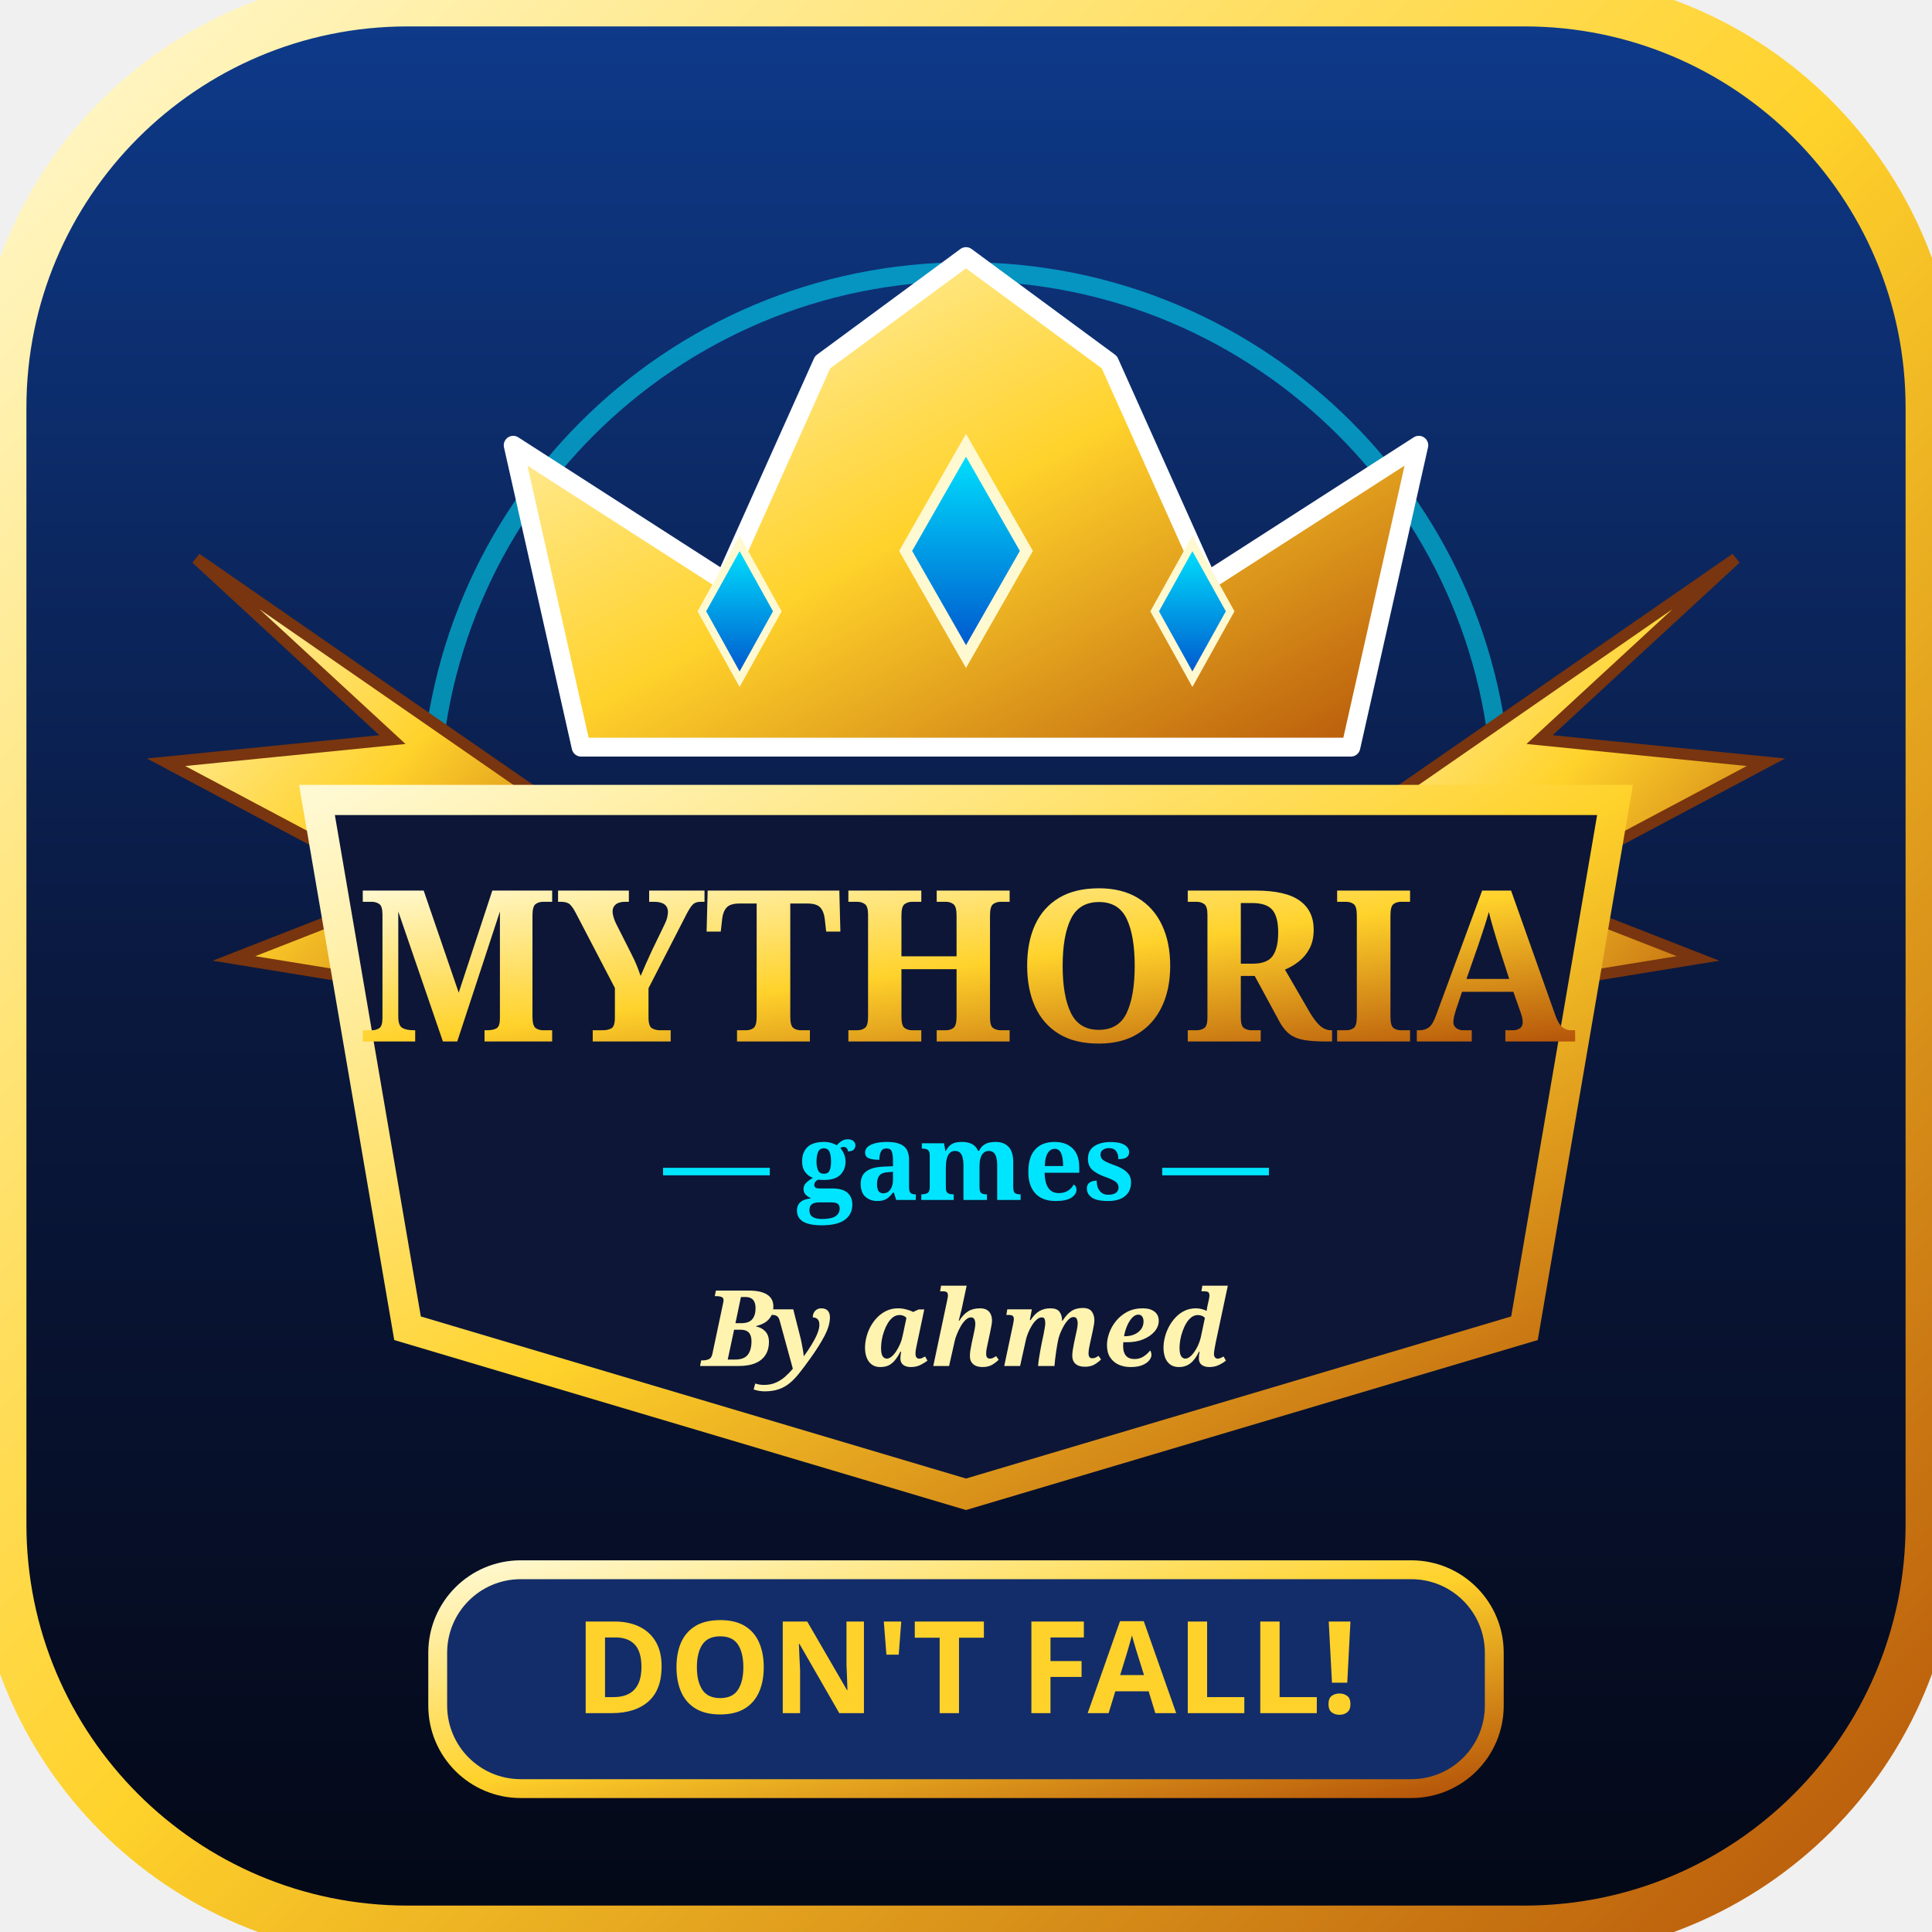
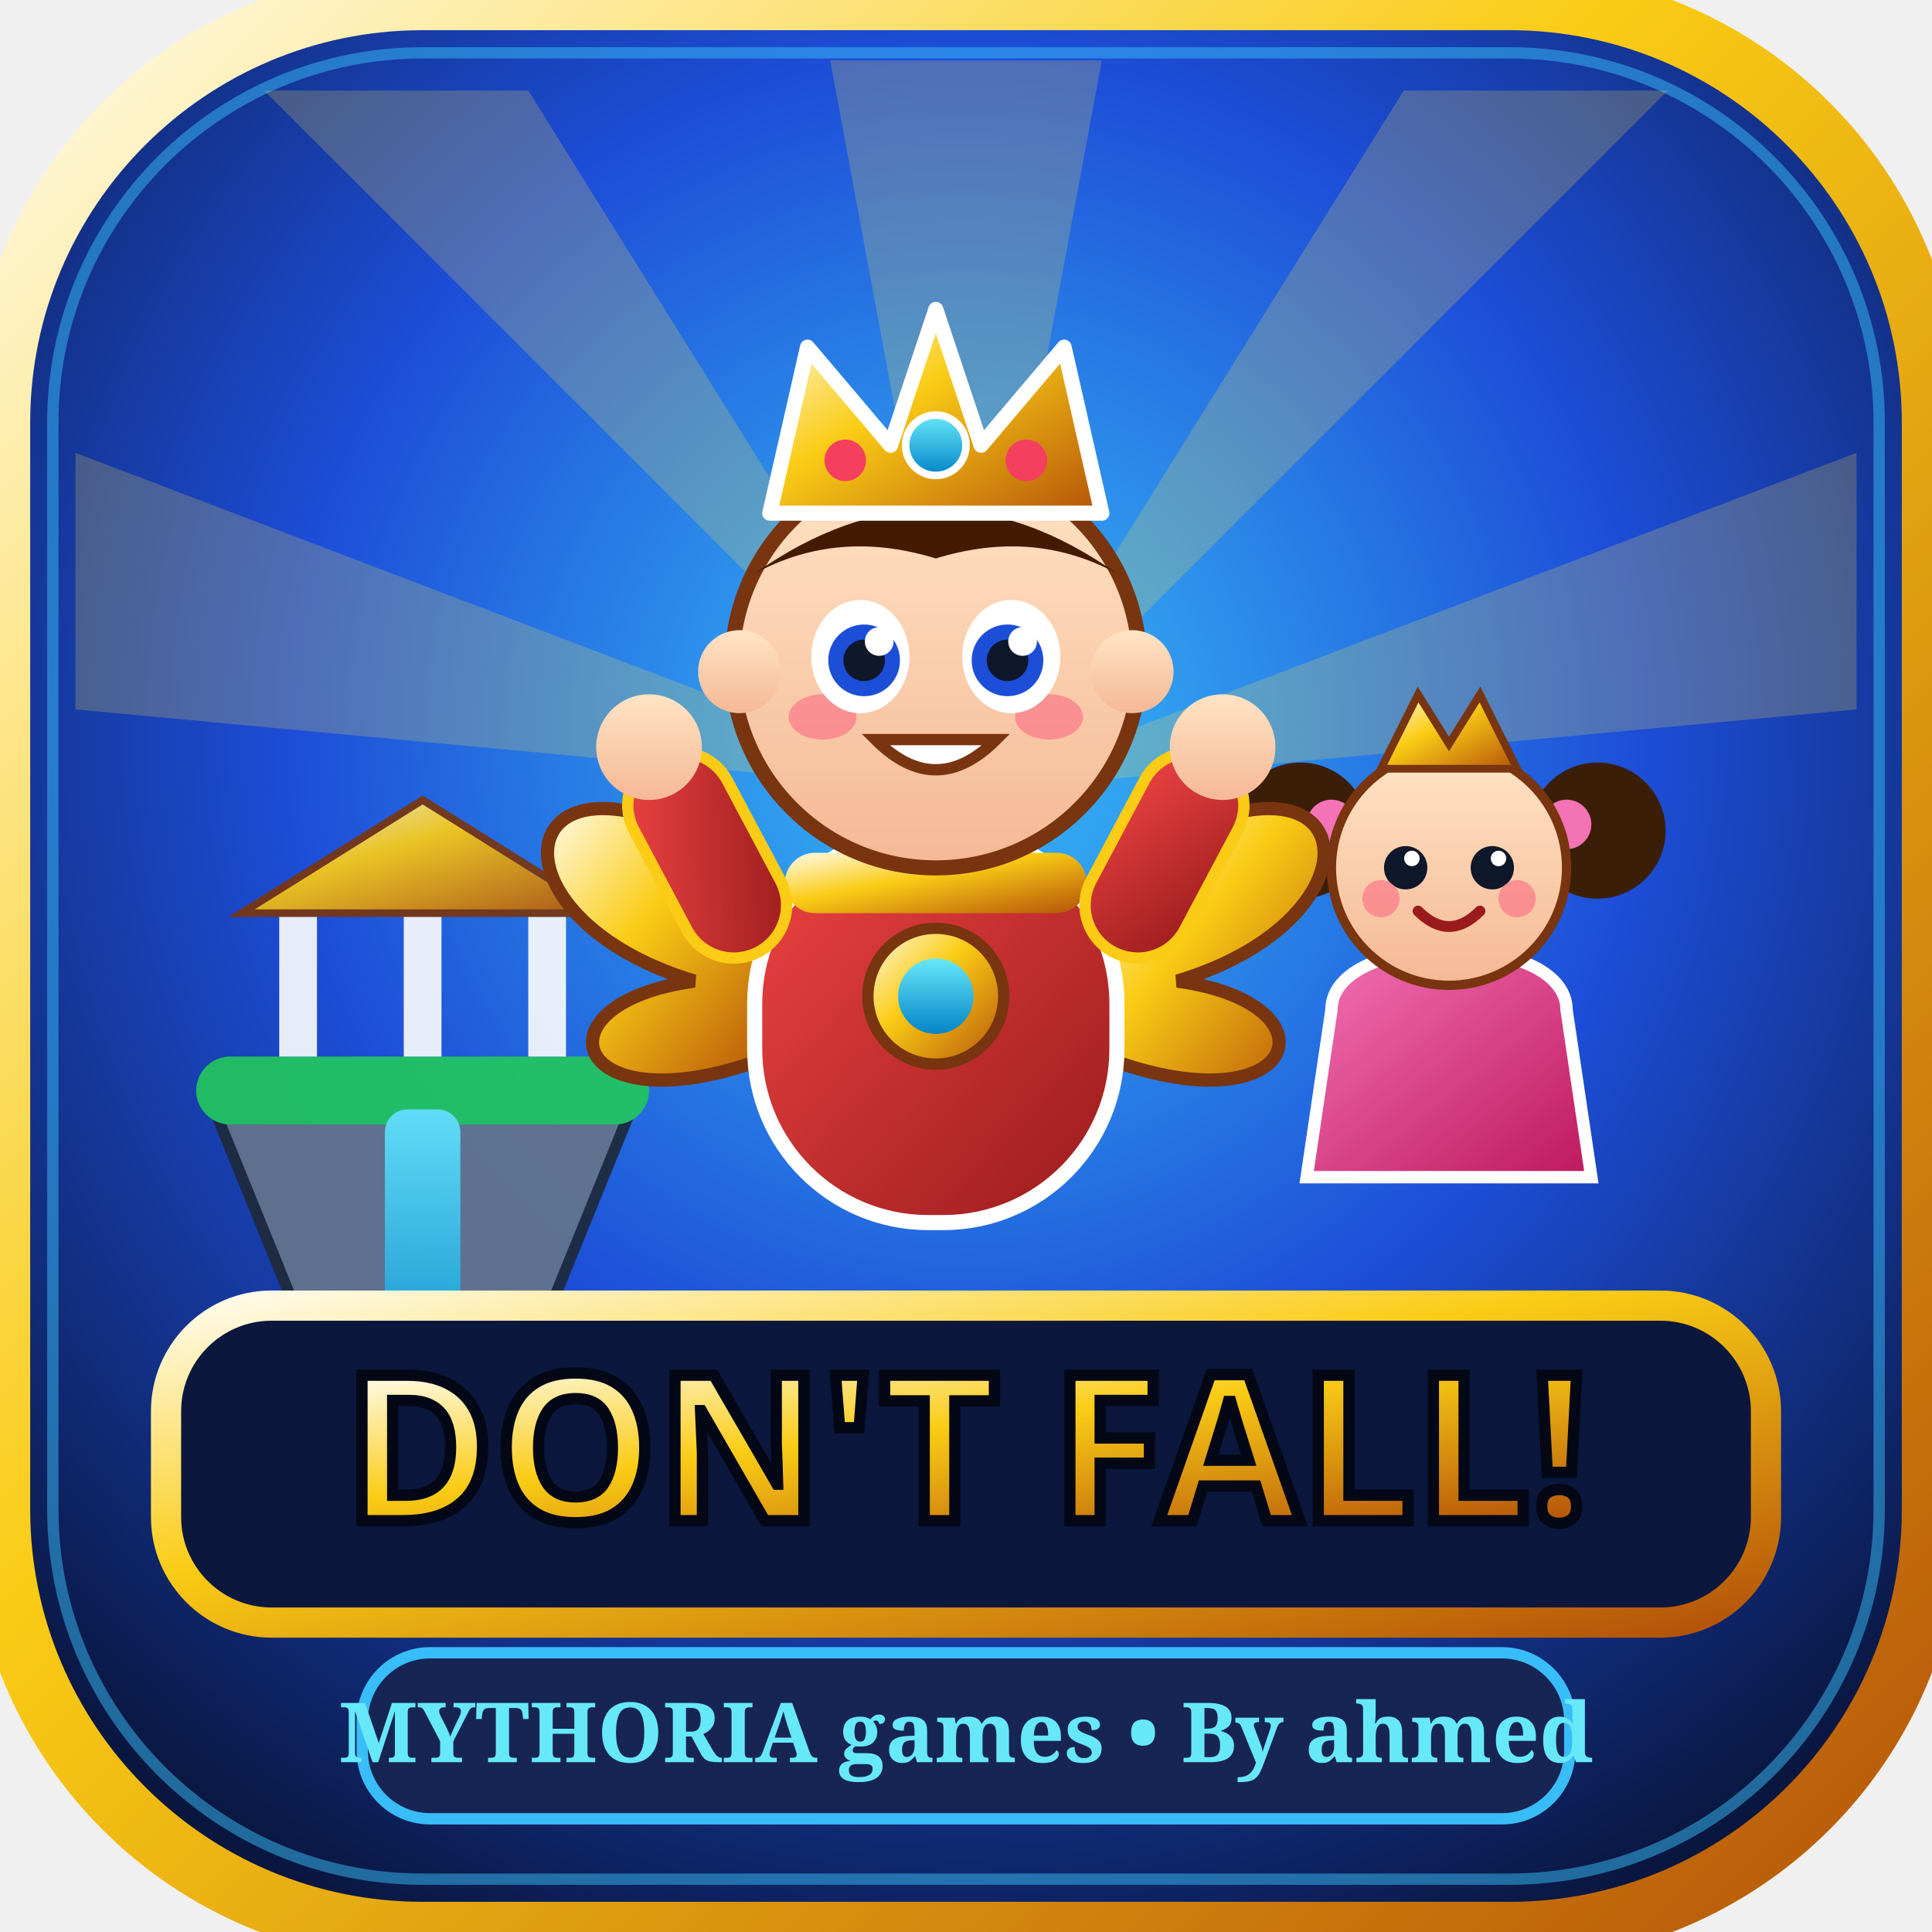
<svg xmlns="http://www.w3.org/2000/svg" width="512" height="512" viewBox="0 0 512 512">
  <defs>
-     <linearGradient id="bg" x1="0%" y1="0%" x2="0%" y2="100%">
-       <stop offset="0%" stop-color="#0E3B8C" />
-       <stop offset="50%" stop-color="#0A1940" />
-       <stop offset="100%" stop-color="#040816" />
-     </linearGradient>
+     <radialGradient id="sky" cx="50%" cy="38%" r="72%">
+       <stop offset="0%" stop-color="#38BDF8" />
+       <stop offset="48%" stop-color="#1D4ED8" />
+       <stop offset="100%" stop-color="#07102E" />
+     </radialGradient>
    <linearGradient id="gold" x1="0%" y1="0%" x2="100%" y2="100%">
-       <stop offset="0%" stop-color="#FFF9D2" />
-       <stop offset="50%" stop-color="#FFD22B" />
+       <stop offset="0%" stop-color="#FFFBEB" />
+       <stop offset="42%" stop-color="#FACC15" />
      <stop offset="100%" stop-color="#B45309" />
    </linearGradient>
+     <linearGradient id="skin" x1="0%" y1="0%" x2="0%" y2="100%">
+       <stop offset="0%" stop-color="#FFE4C4" />
+       <stop offset="100%" stop-color="#F5B895" />
+     </linearGradient>
+     <linearGradient id="hoodie" x1="0%" y1="0%" x2="100%" y2="100%">
+       <stop offset="0%" stop-color="#EF4444" />
+       <stop offset="100%" stop-color="#991B1B" />
+     </linearGradient>
    <linearGradient id="sapphire" x1="0%" y1="0%" x2="0%" y2="100%">
-       <stop offset="0%" stop-color="#00E5FF" />
-       <stop offset="100%" stop-color="#0052CC" />
+       <stop offset="0%" stop-color="#67E8F9" />
+       <stop offset="100%" stop-color="#0284C7" />
+     </linearGradient>
+     <linearGradient id="salmaDress" x1="0%" y1="0%" x2="100%" y2="100%">
+       <stop offset="0%" stop-color="#F472B6" />
+       <stop offset="100%" stop-color="#BE185D" />
    </linearGradient>
  </defs>
-   <rect width="512" height="512" rx="108" fill="url(#bg)" stroke="url(#gold)" stroke-width="14" />
-   <circle cx="256" cy="214" r="142" fill="none" stroke="#00E5FF" stroke-width="5" opacity="0.55" />
-   <polygon points="156,220 52,148 104,196 44,202 108,236 62,254 148,268" fill="url(#gold)" stroke="#78350F" stroke-width="3" />
-   <polygon points="356,220 460,148 408,196 468,202 404,236 450,254 364,268" fill="url(#gold)" stroke="#78350F" stroke-width="3" />
-   <polygon points="154,198 136,118 192,154 218,96 256,68 294,96 320,154 376,118 358,198" fill="url(#gold)" stroke="#FFFFFF" stroke-width="5" stroke-linejoin="round" />
-   <polygon points="256,118 272,146 256,174 240,146" fill="url(#sapphire)" stroke="#FFF9D2" stroke-width="3" />
-   <polygon points="196,144 206,162 196,180 186,162" fill="url(#sapphire)" stroke="#FFF9D2" stroke-width="2" />
-   <polygon points="316,144 326,162 316,180 306,162" fill="url(#sapphire)" stroke="#FFF9D2" stroke-width="2" />
-   <polygon points="84,212 428,212 404,352 256,396 108,352" fill="#0D1636" stroke="url(#gold)" stroke-width="8" />
-   <text x="256" y="276" font-family="serif" font-weight="900" font-size="56" fill="url(#gold)" text-anchor="middle">MYTHORIA</text>
-   <text x="256" y="318" font-family="serif" font-weight="800" font-size="28" fill="#00E5FF" text-anchor="middle">— games —</text>
-   <text x="256" y="362" font-family="serif" font-style="italic" font-weight="700" font-size="28" fill="#FFF3B0" text-anchor="middle">By ahmed</text>
-   <rect x="116" y="416" width="280" height="58" rx="22" fill="#132D6A" stroke="url(#gold)" stroke-width="5" />
-   <text x="256" y="454" font-family="sans-serif" font-weight="900" font-size="34" fill="#FFD22B" text-anchor="middle">DON'T FALL!</text>
+   <rect width="512" height="512" rx="112" fill="url(#sky)" stroke="url(#gold)" stroke-width="16" />
+   <rect x="14" y="14" width="484" height="484" rx="98" fill="none" stroke="#38BDF8" stroke-width="3" opacity="0.5" />
+   <g opacity="0.22" fill="#FDE047">
+     <polygon points="256,210 70,24 140,24" />
+     <polygon points="256,210 220,16 292,16" />
+     <polygon points="256,210 372,24 442,24" />
+     <polygon points="256,210 492,120 492,188" />
+     <polygon points="256,210 20,120 20,188" />
+   </g>
+   <g opacity="0.92">
+     <polygon points="56,292 168,292 142,356 112,384 82,356" fill="#64748B" stroke="#1E293B" stroke-width="3" />
+     <rect x="52" y="280" width="120" height="18" rx="9" fill="#22C55E" />
+     <rect x="102" y="294" width="20" height="86" rx="6" fill="url(#sapphire)" />
+     <rect x="74" y="242" width="10" height="38" fill="#F8FAFC" />
+     <rect x="107" y="242" width="10" height="38" fill="#F8FAFC" />
+     <rect x="140" y="242" width="10" height="38" fill="#F8FAFC" />
+     <polygon points="64,242 160,242 112,212" fill="url(#gold)" stroke="#78350F" stroke-width="2" />
+   </g>
+   <g transform="translate(384, 248) scale(0.82)">
+     <circle cx="-48" cy="-34" r="22" fill="#3B1E08" />
+     <circle cx="48" cy="-34" r="22" fill="#3B1E08" />
+     <circle cx="-38" cy="-36" r="8" fill="#F472B6" />
+     <circle cx="38" cy="-36" r="8" fill="#F472B6" />
+     <path d="M-38,24 C-38,-2 38,-2 38,24 L46,78 L-46,78 Z" fill="url(#salmaDress)" stroke="#FFFFFF" stroke-width="4" />
+     <circle cx="0" cy="-22" r="38" fill="url(#skin)" stroke="#78350F" stroke-width="3" />
+     <circle cx="-14" cy="-22" r="7" fill="#0F172A" />
+     <circle cx="14" cy="-22" r="7" fill="#0F172A" />
+     <circle cx="-12" cy="-25" r="2.5" fill="#FFFFFF" />
+     <circle cx="16" cy="-25" r="2.5" fill="#FFFFFF" />
+     <circle cx="-22" cy="-12" r="6" fill="#FB7185" opacity="0.65" />
+     <circle cx="22" cy="-12" r="6" fill="#FB7185" opacity="0.65" />
+     <path d="M-10,-8 Q0,2 10,-8" fill="none" stroke="#991B1B" stroke-width="3.5" stroke-linecap="round" />
+     <polygon points="-22,-54 -10,-78 0,-62 10,-78 22,-54" fill="url(#gold)" stroke="#78350F" stroke-width="2.5" />
+   </g>
+   <g transform="translate(248, 224)">
+     <path d="M-46,8 C-112,-38 -124,18 -64,36 C-108,42 -96,76 -44,56 Z" fill="url(#gold)" stroke="#78350F" stroke-width="3.5" />
+     <path d="M46,8 C112,-38 124,18 64,36 C108,42 96,76 44,56 Z" fill="url(#gold)" stroke="#78350F" stroke-width="3.5" />
+     <rect x="-48" y="-4" width="96" height="104" rx="46" fill="url(#hoodie)" stroke="#FFFFFF" stroke-width="4" />
+     <rect x="-40" y="2" width="80" height="16" rx="8" fill="url(#gold)" />
+     <circle cx="0" cy="40" r="18" fill="url(#gold)" stroke="#78350F" stroke-width="3" />
+     <circle cx="0" cy="40" r="10" fill="url(#sapphire)" />
+     <rect x="-76" y="-26" width="28" height="58" rx="14" transform="rotate(-28 -62 0)" fill="url(#hoodie)" stroke="#FACC15" stroke-width="3" />
+     <circle cx="-76" cy="-26" r="14" fill="url(#skin)" />
+     <rect x="48" y="-26" width="28" height="58" rx="14" transform="rotate(28 62 0)" fill="url(#hoodie)" stroke="#FACC15" stroke-width="3" />
+     <circle cx="76" cy="-26" r="14" fill="url(#skin)" />
+     <circle cx="0" cy="-48" r="54" fill="url(#skin)" stroke="#78350F" stroke-width="4" />
+     <circle cx="-52" cy="-46" r="11" fill="url(#skin)" />
+     <circle cx="52" cy="-46" r="11" fill="url(#skin)" />
+     <ellipse cx="-30" cy="-34" rx="9" ry="6" fill="#FB7185" opacity="0.65" />
+     <ellipse cx="30" cy="-34" rx="9" ry="6" fill="#FB7185" opacity="0.65" />
+     <ellipse cx="-20" cy="-50" rx="13" ry="15" fill="#FFFFFF" />
+     <ellipse cx="20" cy="-50" rx="13" ry="15" fill="#FFFFFF" />
+     <circle cx="-19" cy="-49" r="9.5" fill="#1D4ED8" />
+     <circle cx="19" cy="-49" r="9.5" fill="#1D4ED8" />
+     <circle cx="-19" cy="-49" r="5.5" fill="#0F172A" />
+     <circle cx="19" cy="-49" r="5.5" fill="#0F172A" />
+     <circle cx="-15" cy="-54" r="3.8" fill="#FFFFFF" />
+     <circle cx="23" cy="-54" r="3.8" fill="#FFFFFF" />
+     <path d="M-16,-28 Q0,-12 16,-28 Z" fill="#FFFFFF" stroke="#78350F" stroke-width="3" />
+     <path d="M-48,-72 Q0,-106 48,-72 Q26,-84 0,-76 Q-26,-84 -48,-72 Z" fill="#451A03" />
+     <polygon points="-44,-88 -34,-132 -12,-106 0,-142 12,-106 34,-132 44,-88" fill="url(#gold)" stroke="#FFFFFF" stroke-width="4" stroke-linejoin="round" />
+     <circle cx="0" cy="-106" r="8" fill="url(#sapphire)" stroke="#FFFFFF" stroke-width="2" />
+     <circle cx="-24" cy="-102" r="5.5" fill="#F43F5E" />
+     <circle cx="24" cy="-102" r="5.5" fill="#F43F5E" />
+   </g>
+   <rect x="44" y="346" width="424" height="84" rx="28" fill="#0B173D" stroke="url(#gold)" stroke-width="8" />
+   <text x="256" y="403" font-family="sans-serif" font-weight="900" font-size="54" fill="url(#gold)" stroke="#040816" stroke-width="3" text-anchor="middle">DON'T FALL!</text>
+   <rect x="96" y="438" width="320" height="44" rx="18" fill="#172554" stroke="#38BDF8" stroke-width="3" />
+   <text x="256" y="467" font-family="serif" font-weight="900" font-size="22" fill="#67E8F9" text-anchor="middle">MYTHORIA games • By ahmed</text>
</svg>
